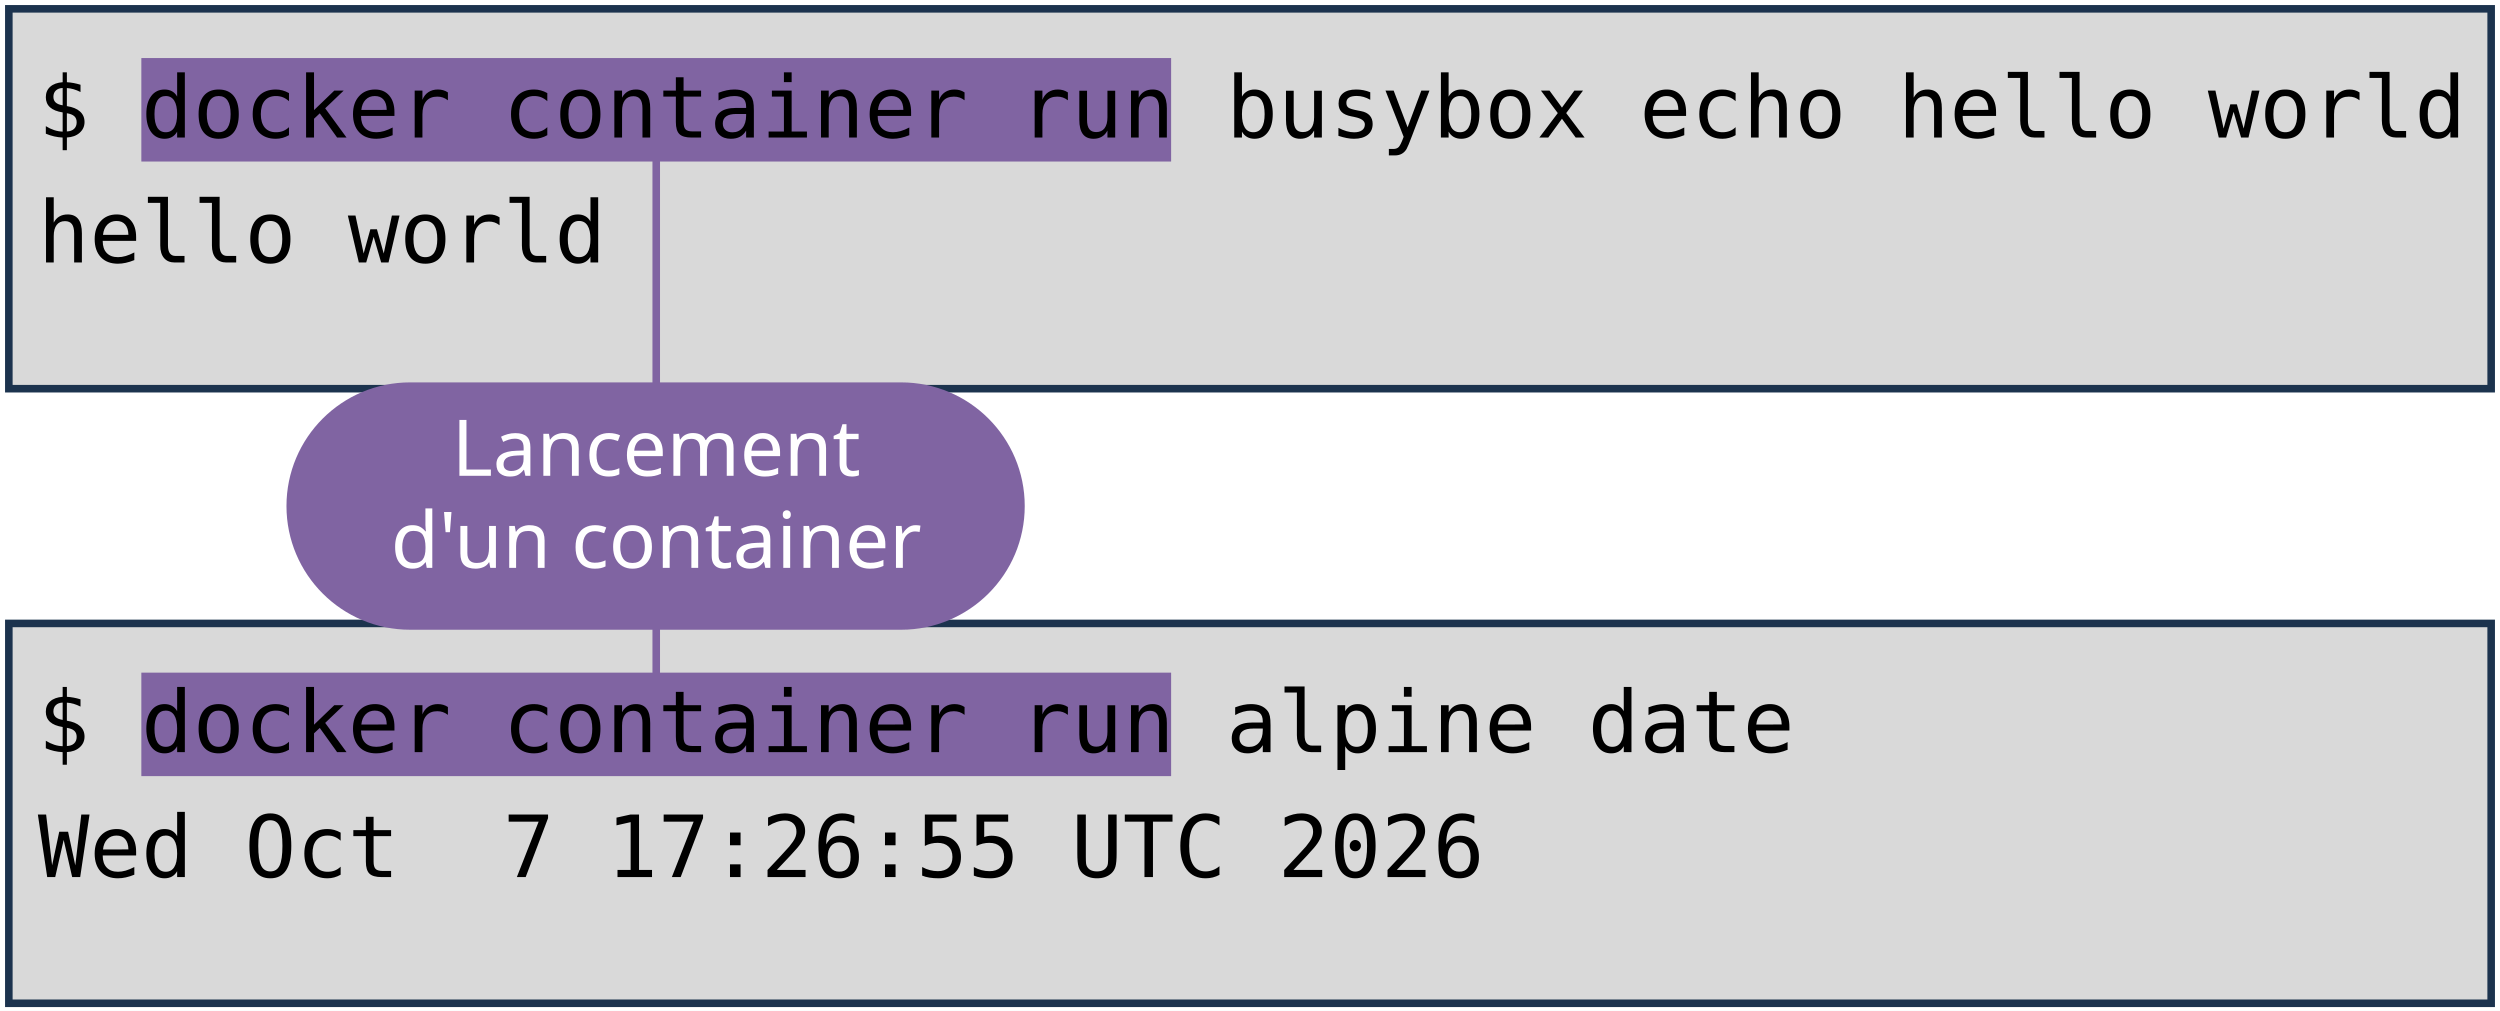
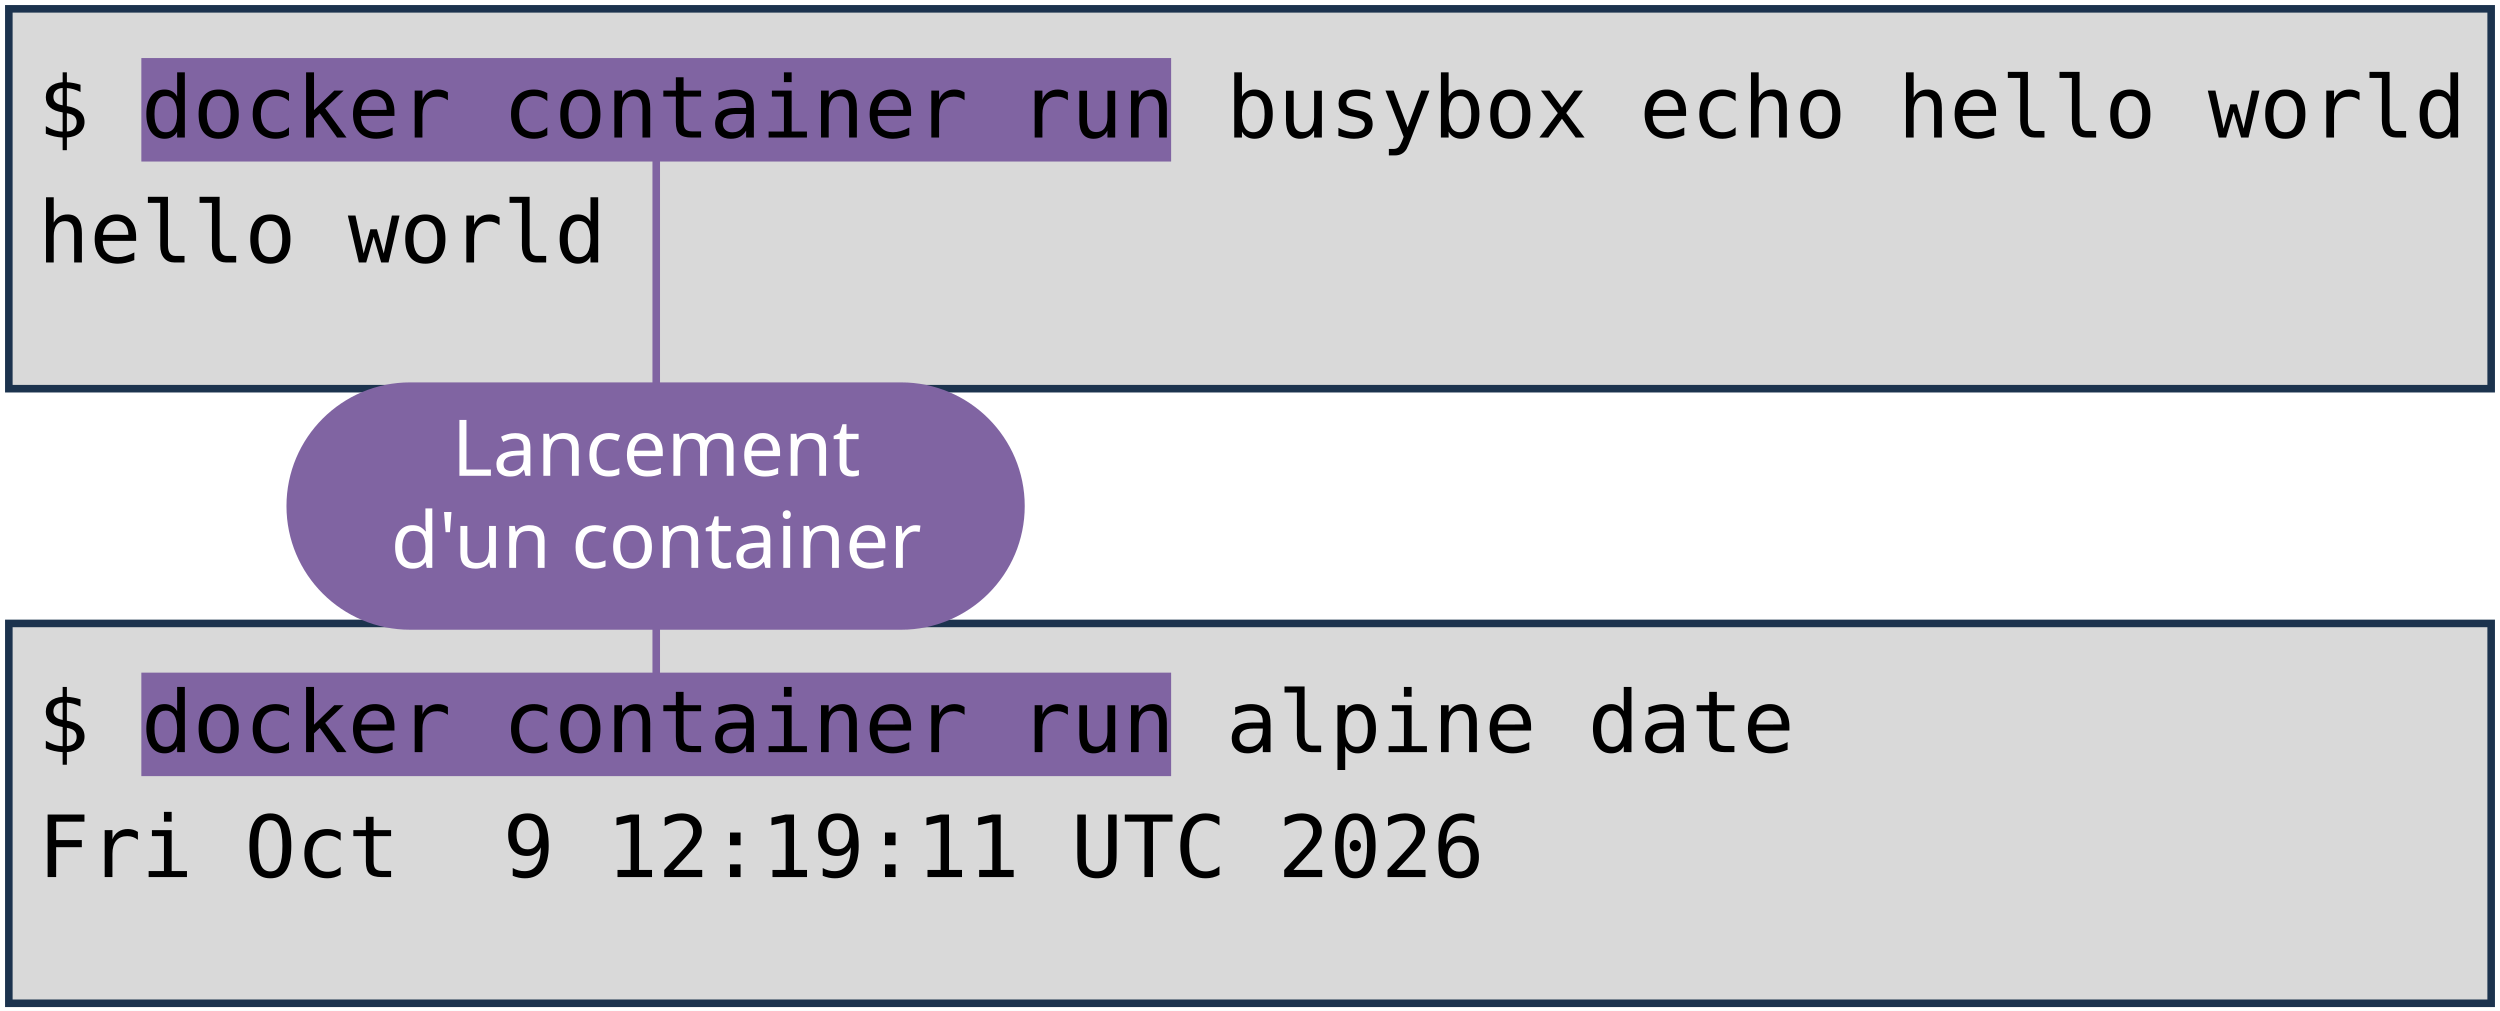
<svg xmlns="http://www.w3.org/2000/svg" viewBox="0 0 1981 801" width="1981" height="801" role="img" aria-label="Deux terminaux : docker container run busybox echo hello world, et docker container run alpine date. Annotations : lancement d'un container, image, commande lancée.">
  <style>
    .code { font-family: "DejaVu Sans Mono", Menlo, Consolas, monospace; font-size: 68px; fill: #000000; }
    .pill { font-family: "Trebuchet MS", "Century Gothic", Verdana, sans-serif; font-size: 62px; text-anchor: middle; }
  </style>
  <rect width="1981" height="801" fill="#FFFFFF" />
  <rect x="7" y="7" width="1967" height="301" fill="#D9D9D9" stroke="#1C334E" stroke-width="6" />
  <rect x="7" y="494" width="1967" height="301" fill="#D9D9D9" stroke="#1C334E" stroke-width="6" />
  <rect x="112" y="46" width="816" height="82" fill="#8064A2" />
  <rect x="112" y="533" width="816" height="82" fill="#8064A2" />
  <text x="30" y="109" class="code" xml:space="preserve">$ docker container run busybox echo hello world</text>
  <text x="30" y="208" class="code" xml:space="preserve">hello world</text>
  <text x="30" y="596" class="code" xml:space="preserve">$ docker container run alpine date</text>
-   <text x="30" y="695" class="code" xml:space="preserve">Wed Oct  7 17:26:55 UTC 2026</text>
+   <text x="30" y="695" class="code" xml:space="preserve">Fri Oct  9 12:19:11 UTC 2026</text>
  <path d="M 520 401 L 520 128" stroke="#8064A2" stroke-width="6" fill="none" stroke-linecap="round" />
  <path d="M 520 401 L 520 533" stroke="#8064A2" stroke-width="6" fill="none" stroke-linecap="round" />
  <rect x="227" y="303" width="585" height="196" rx="98" fill="#8064A2" />
  <text x="520" y="377" class="pill" fill="#FFFFFF">Lancement</text>
  <text x="520" y="450" class="pill" fill="#FFFFFF">d'un container</text>
</svg>
